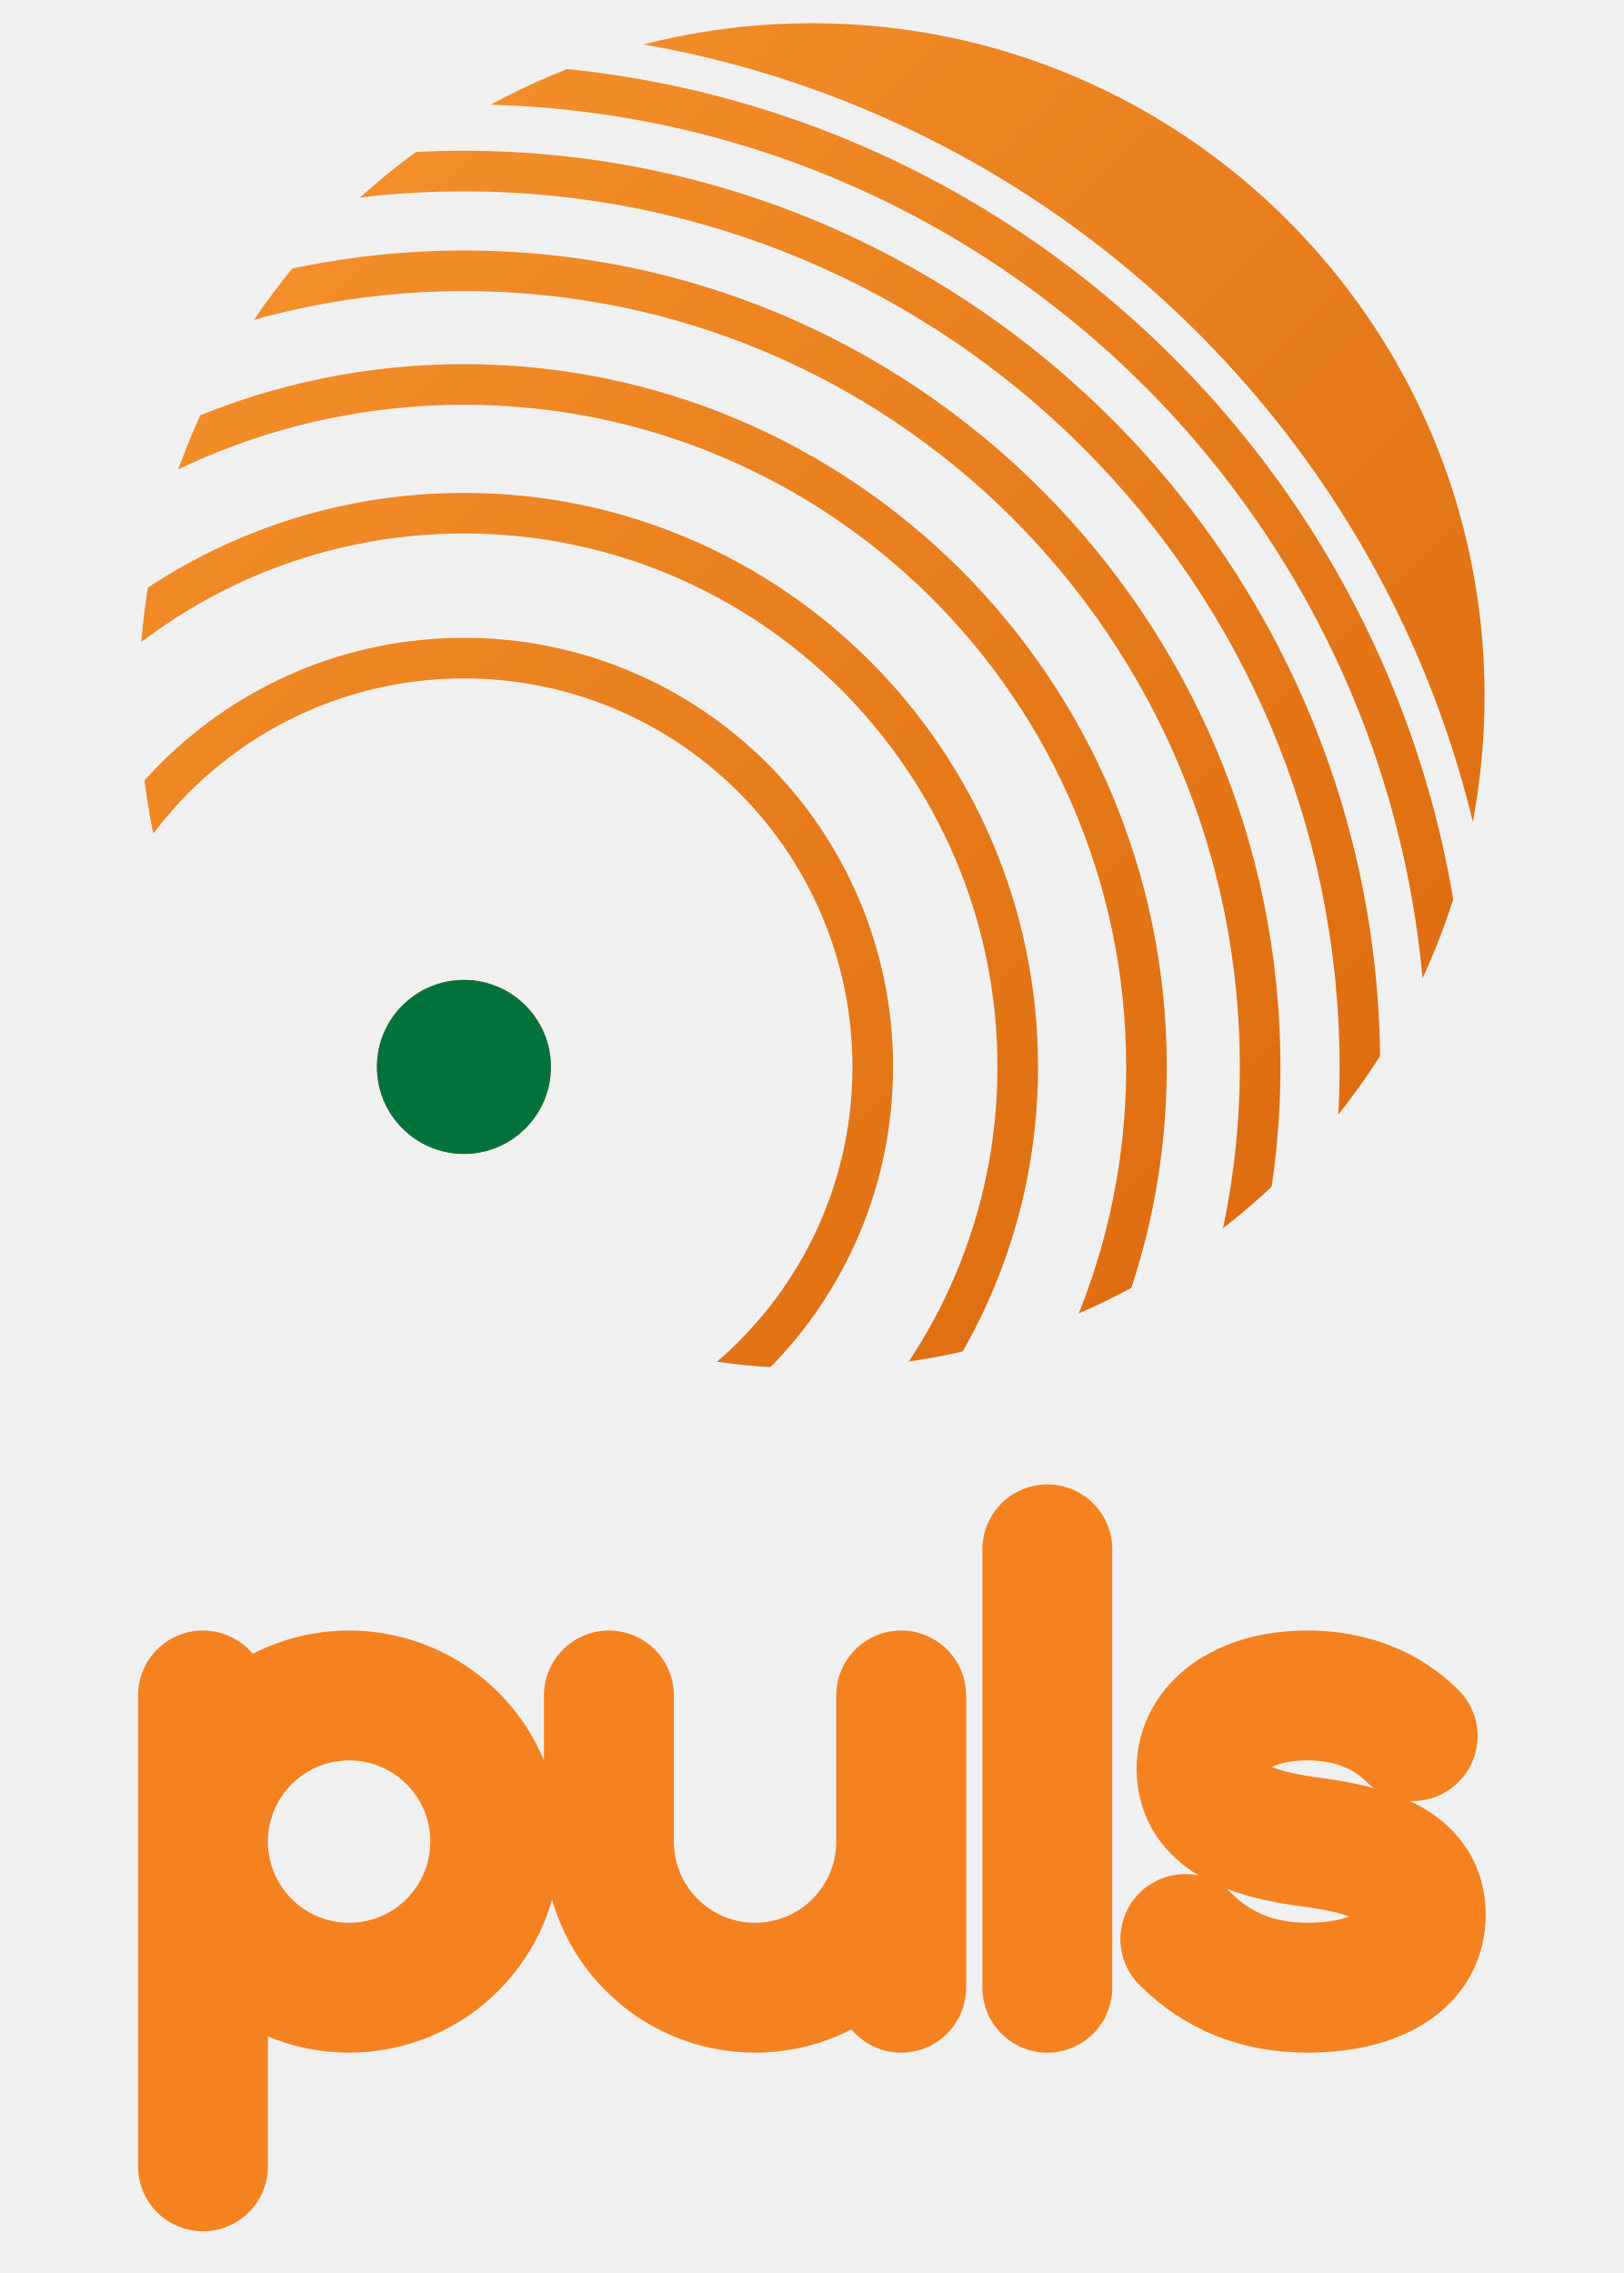
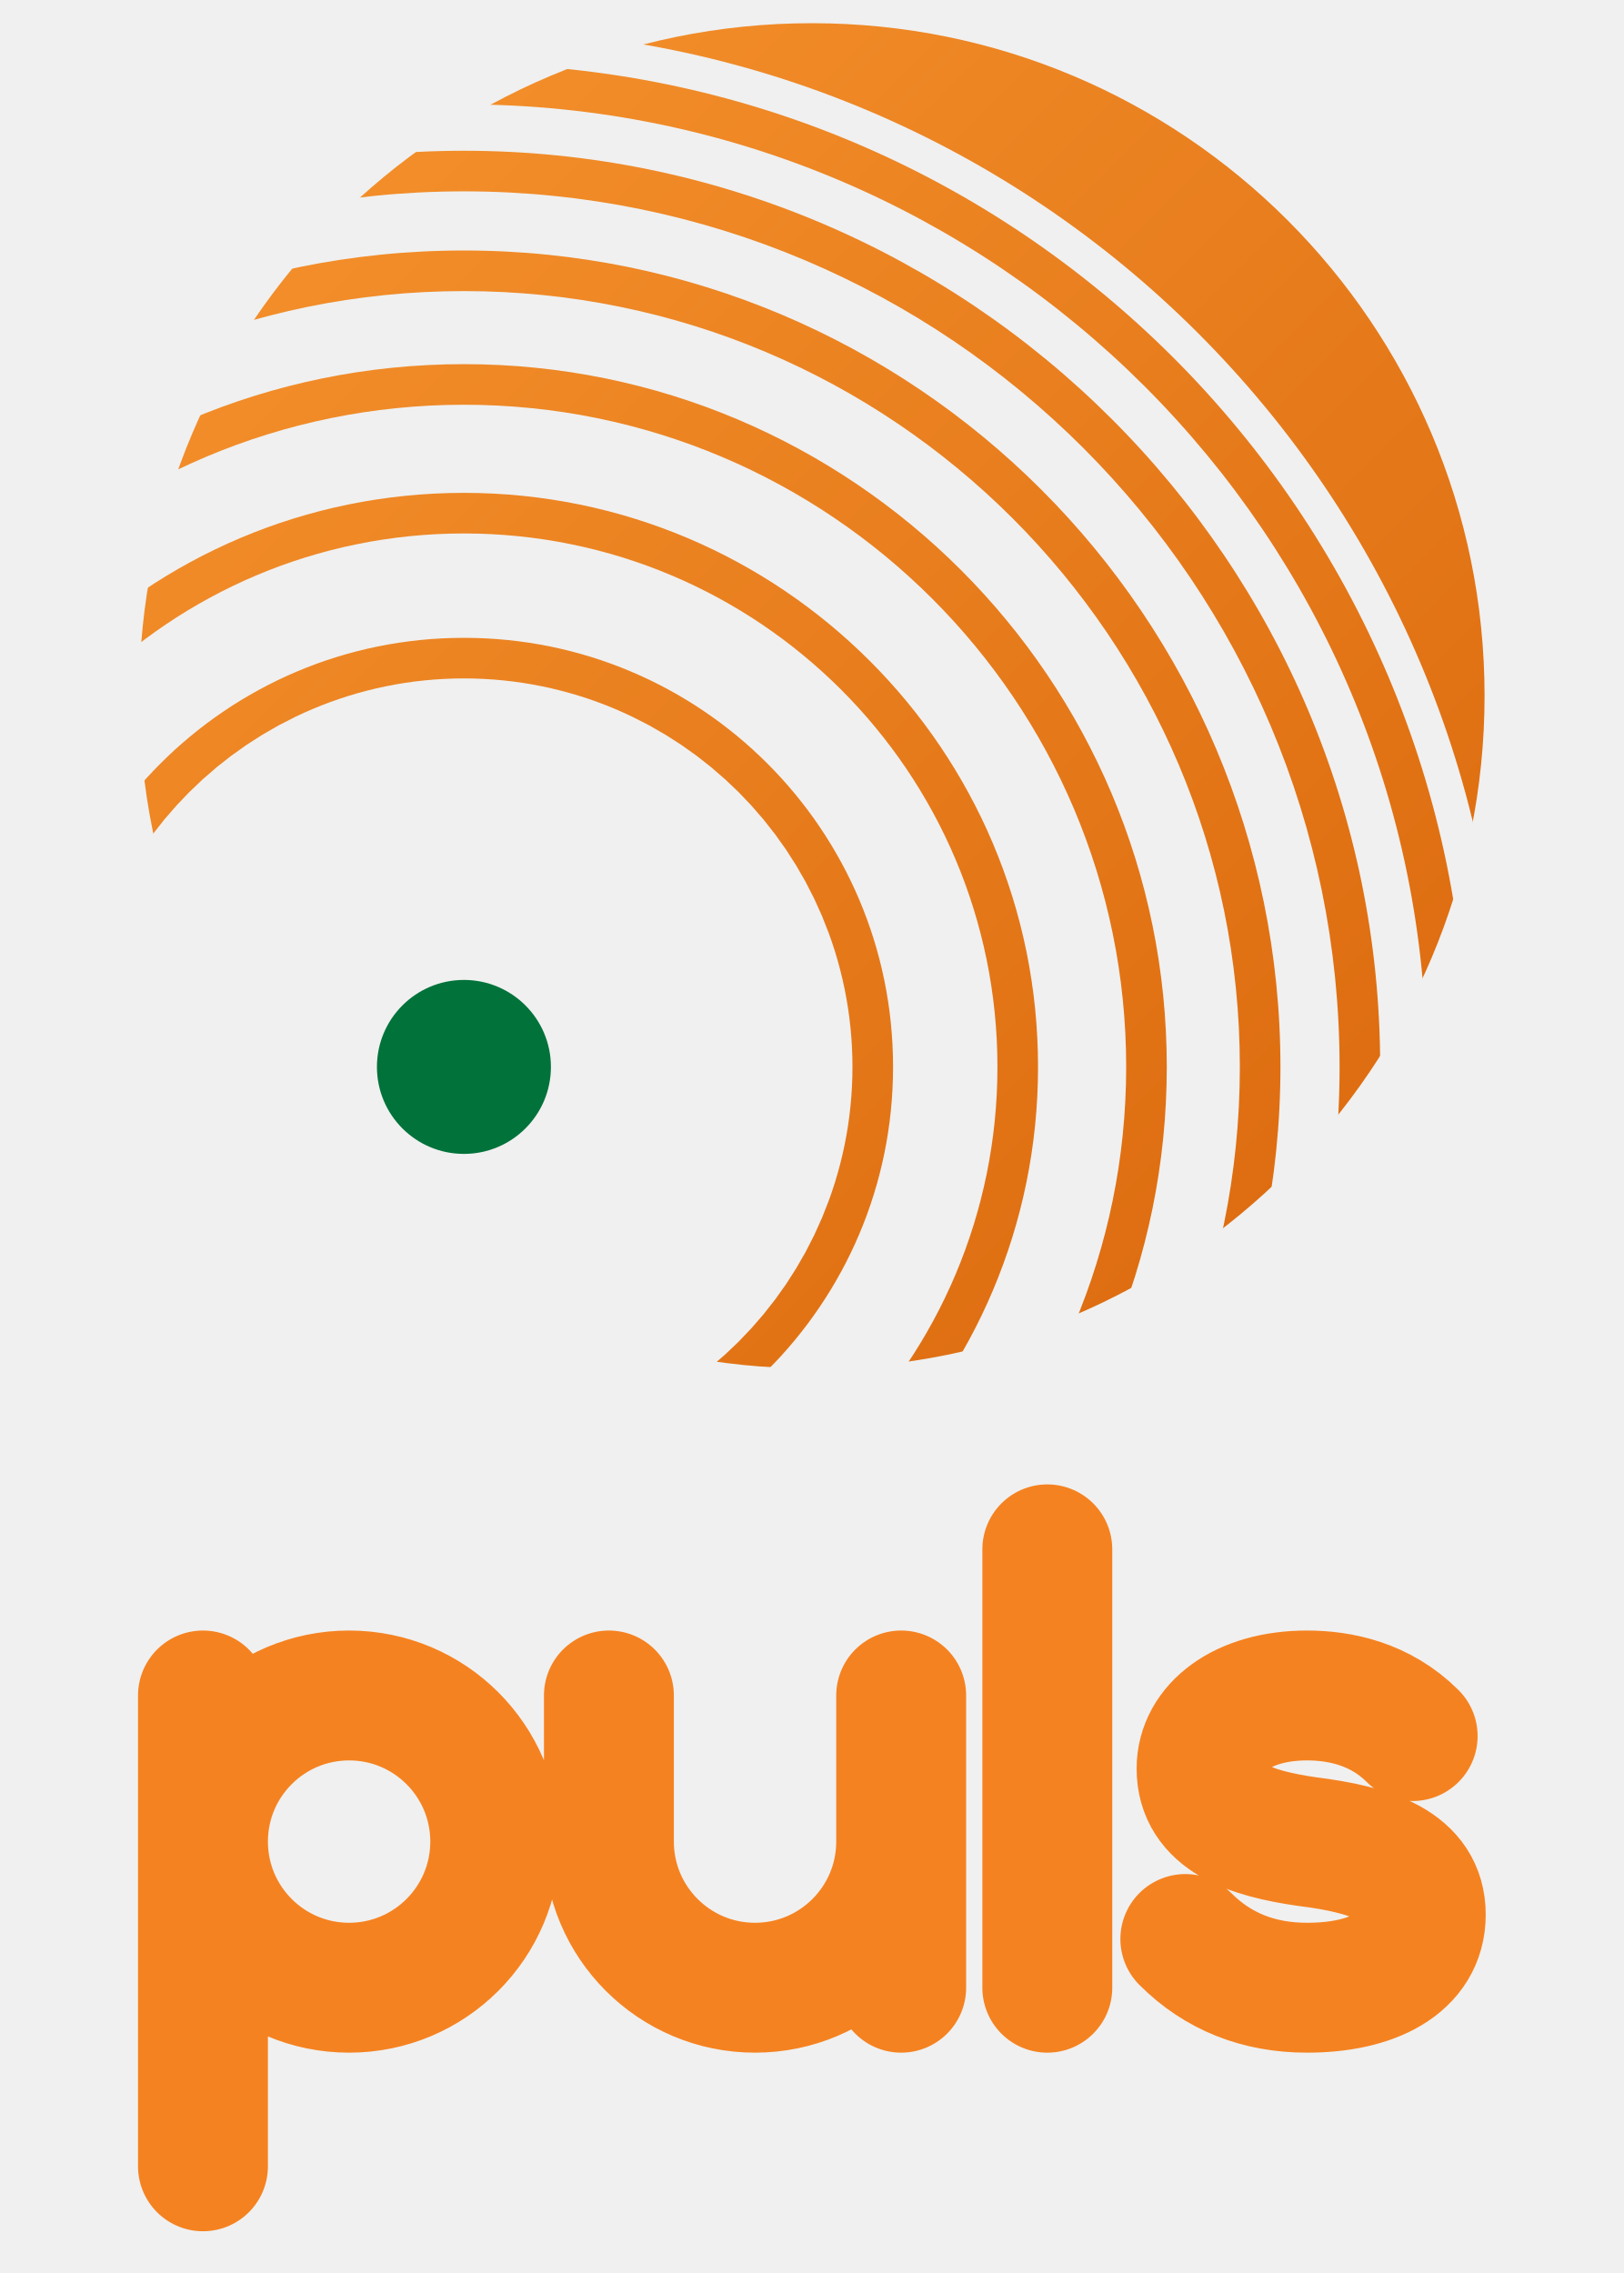
<svg xmlns="http://www.w3.org/2000/svg" viewBox="0 0 140 196" role="img" aria-label="Puls">
  <g transform="translate(10 0)">
    <defs>
      <linearGradient id="bg" x1="0" y1="0" x2="1" y2="1">
        <stop offset="0" stop-color="#f7952f" />
        <stop offset="1" stop-color="#d9660b" />
      </linearGradient>
      <mask id="cut" maskUnits="userSpaceOnUse" x="0" y="0" width="120" height="120">
        <circle cx="60" cy="60" r="58" fill="#fff" />
-         <circle cx="30" cy="92" r="20.5" fill="none" stroke="#000" stroke-width="26" />
+         <circle cx="30" cy="92" r="19.5" fill="none" stroke="#000" stroke-width="28" />
        <circle cx="30" cy="92" r="41.5" fill="none" stroke="#000" stroke-width="9" />
        <circle cx="30" cy="92" r="53.3" fill="none" stroke="#000" stroke-width="7.6" />
        <circle cx="30" cy="92" r="63.75" fill="none" stroke="#000" stroke-width="6.3" />
        <circle cx="30" cy="92" r="72.95" fill="none" stroke="#000" stroke-width="5.1" />
        <circle cx="30" cy="92" r="81" fill="none" stroke="#000" stroke-width="4" />
        <circle cx="30" cy="92" r="88" fill="none" stroke="#000" stroke-width="3" />
      </mask>
    </defs>
    <rect width="120" height="120" fill="url(#bg)" mask="url(#cut)" />
    <circle class="puls-source" cx="30" cy="92" r="7.5" fill="#00723a" />
  </g>
  <g transform="translate(7.7 128) scale(.7)">
    <path d="M14 26V84M14 44a18 18 0 1 0 36 0a18 18 0 1 0-36 0M64 26v18a18 18 0 0 0 36 0M100 26v36M118 8v54M163 31c-4-4-9-5-13-5c-8 0-13 4-13 9c0 6 6 8 13 9c8 1 14 3 14 9c0 6-6 9-14 9c-6 0-11-2-15-6" fill="none" stroke="#f58220" stroke-width="16" stroke-linecap="round" stroke-linejoin="round" />
  </g>
</svg>
